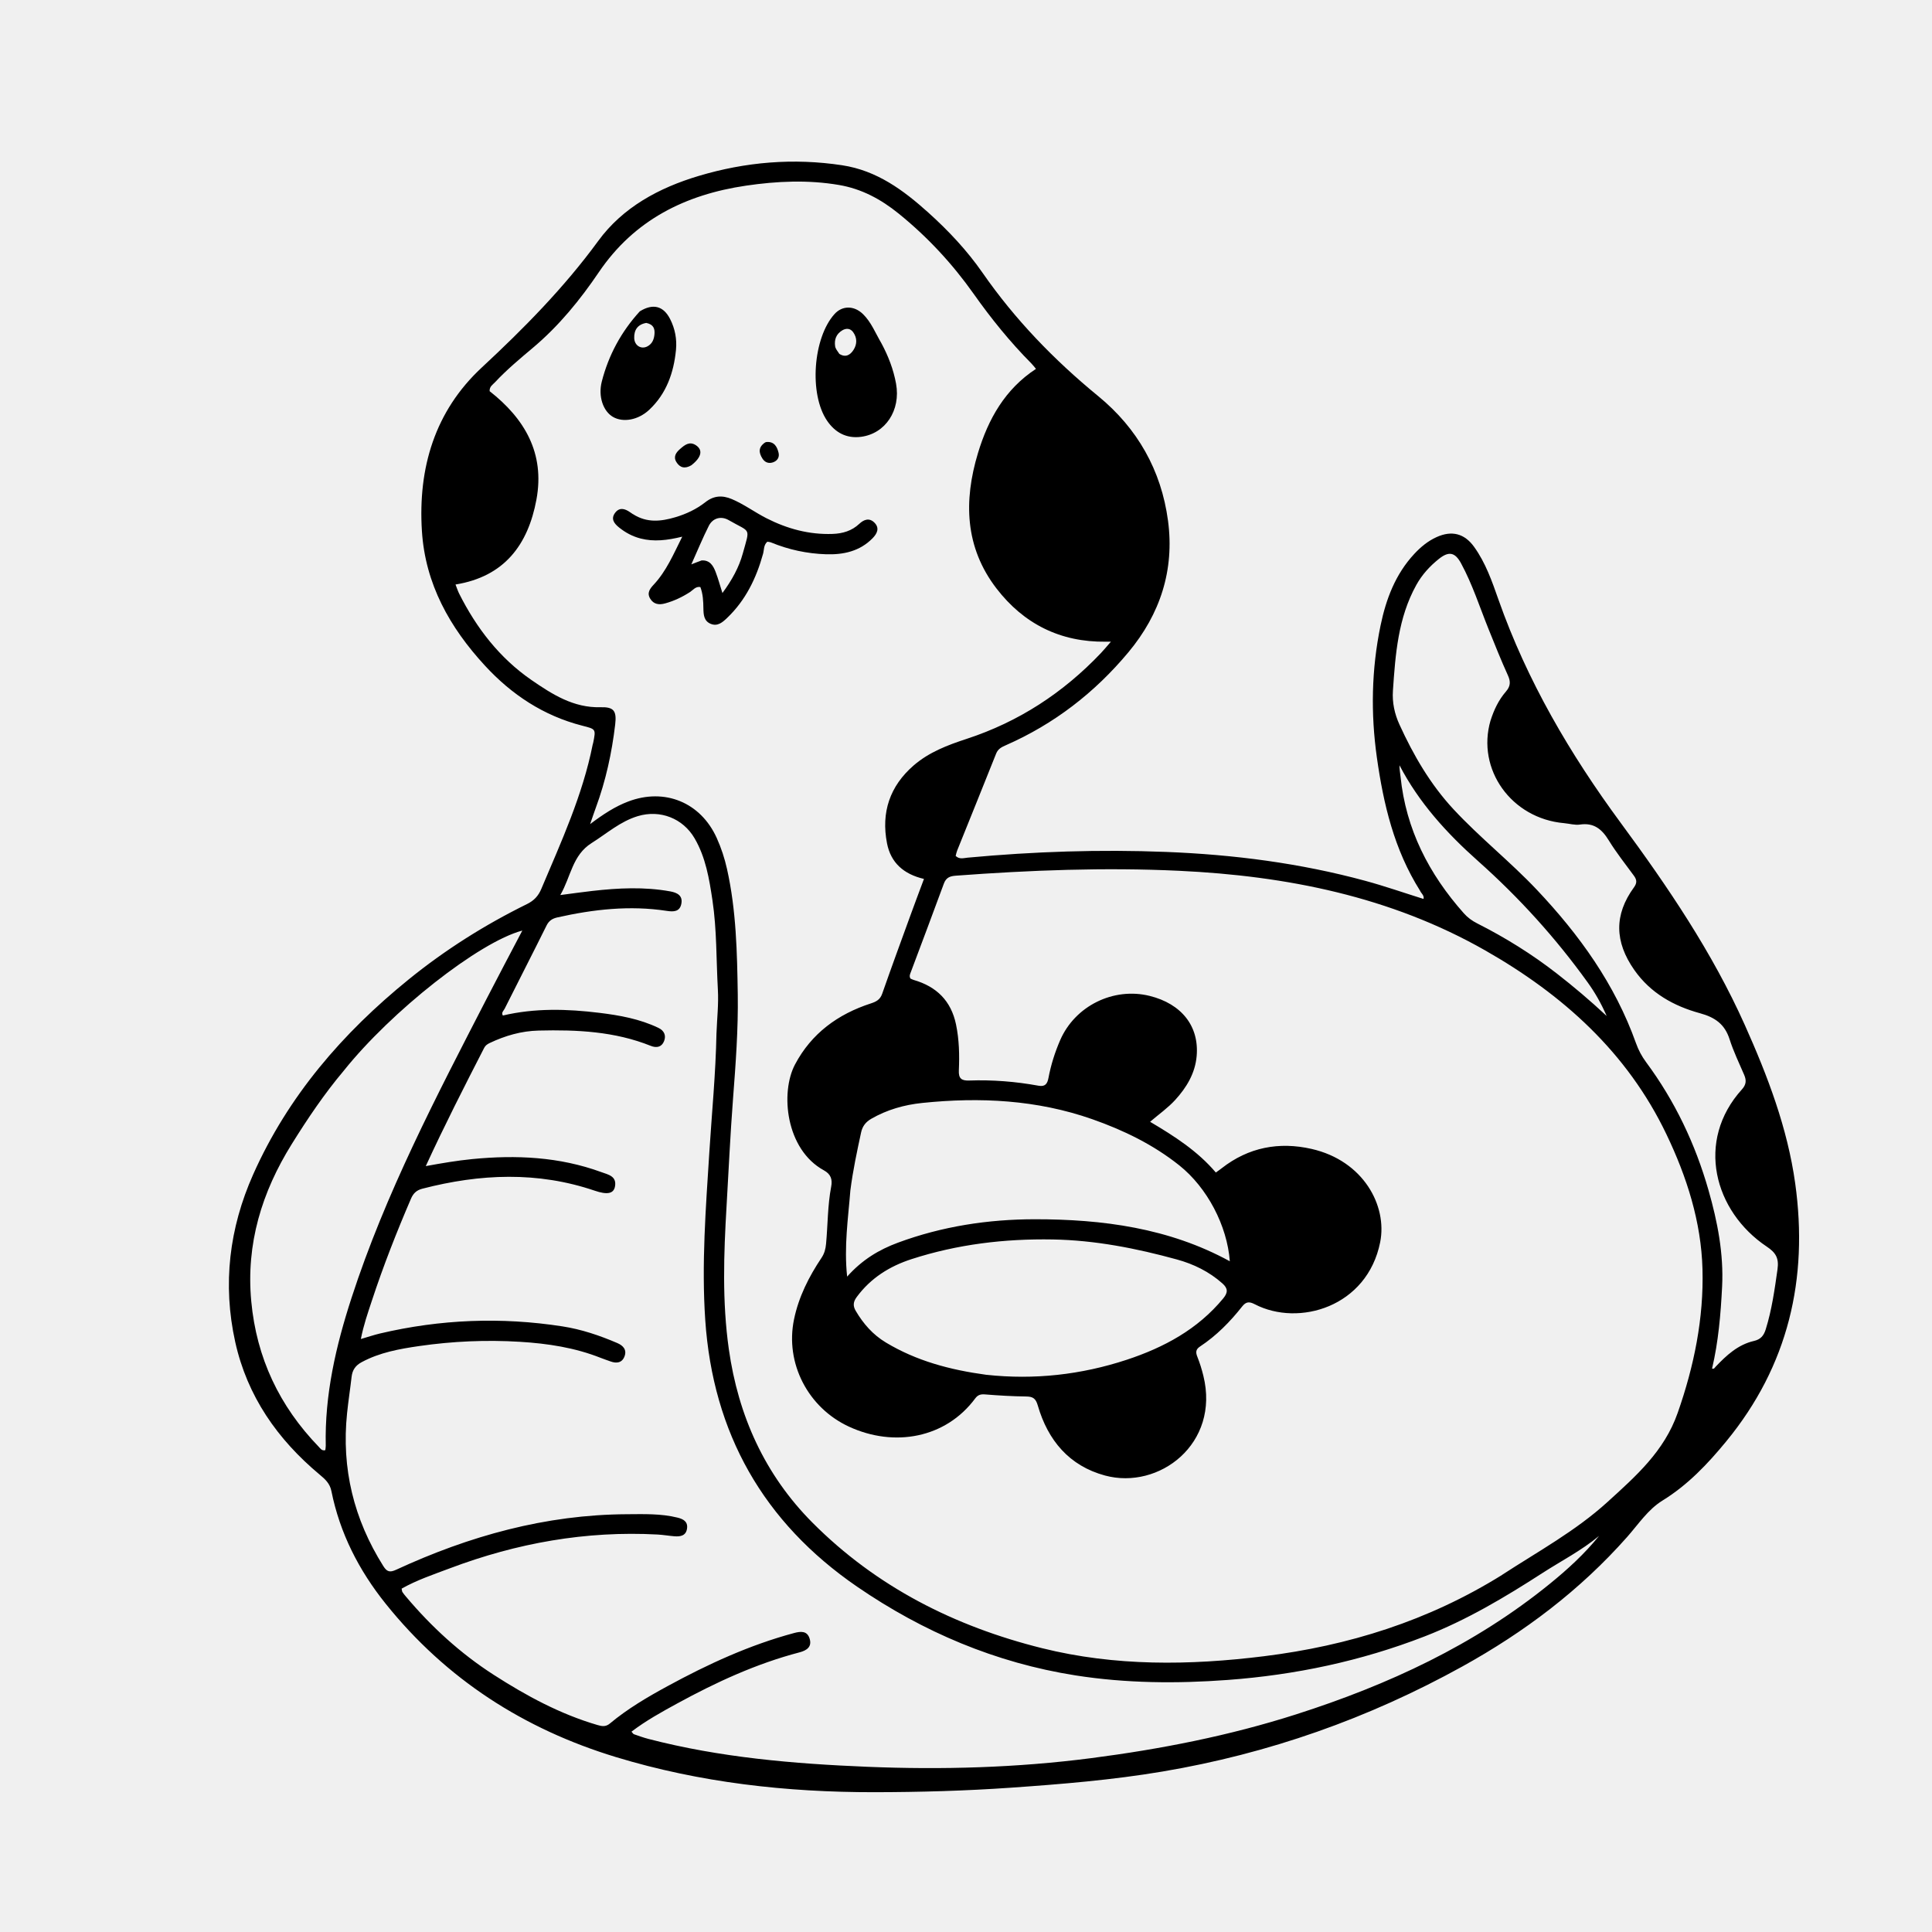
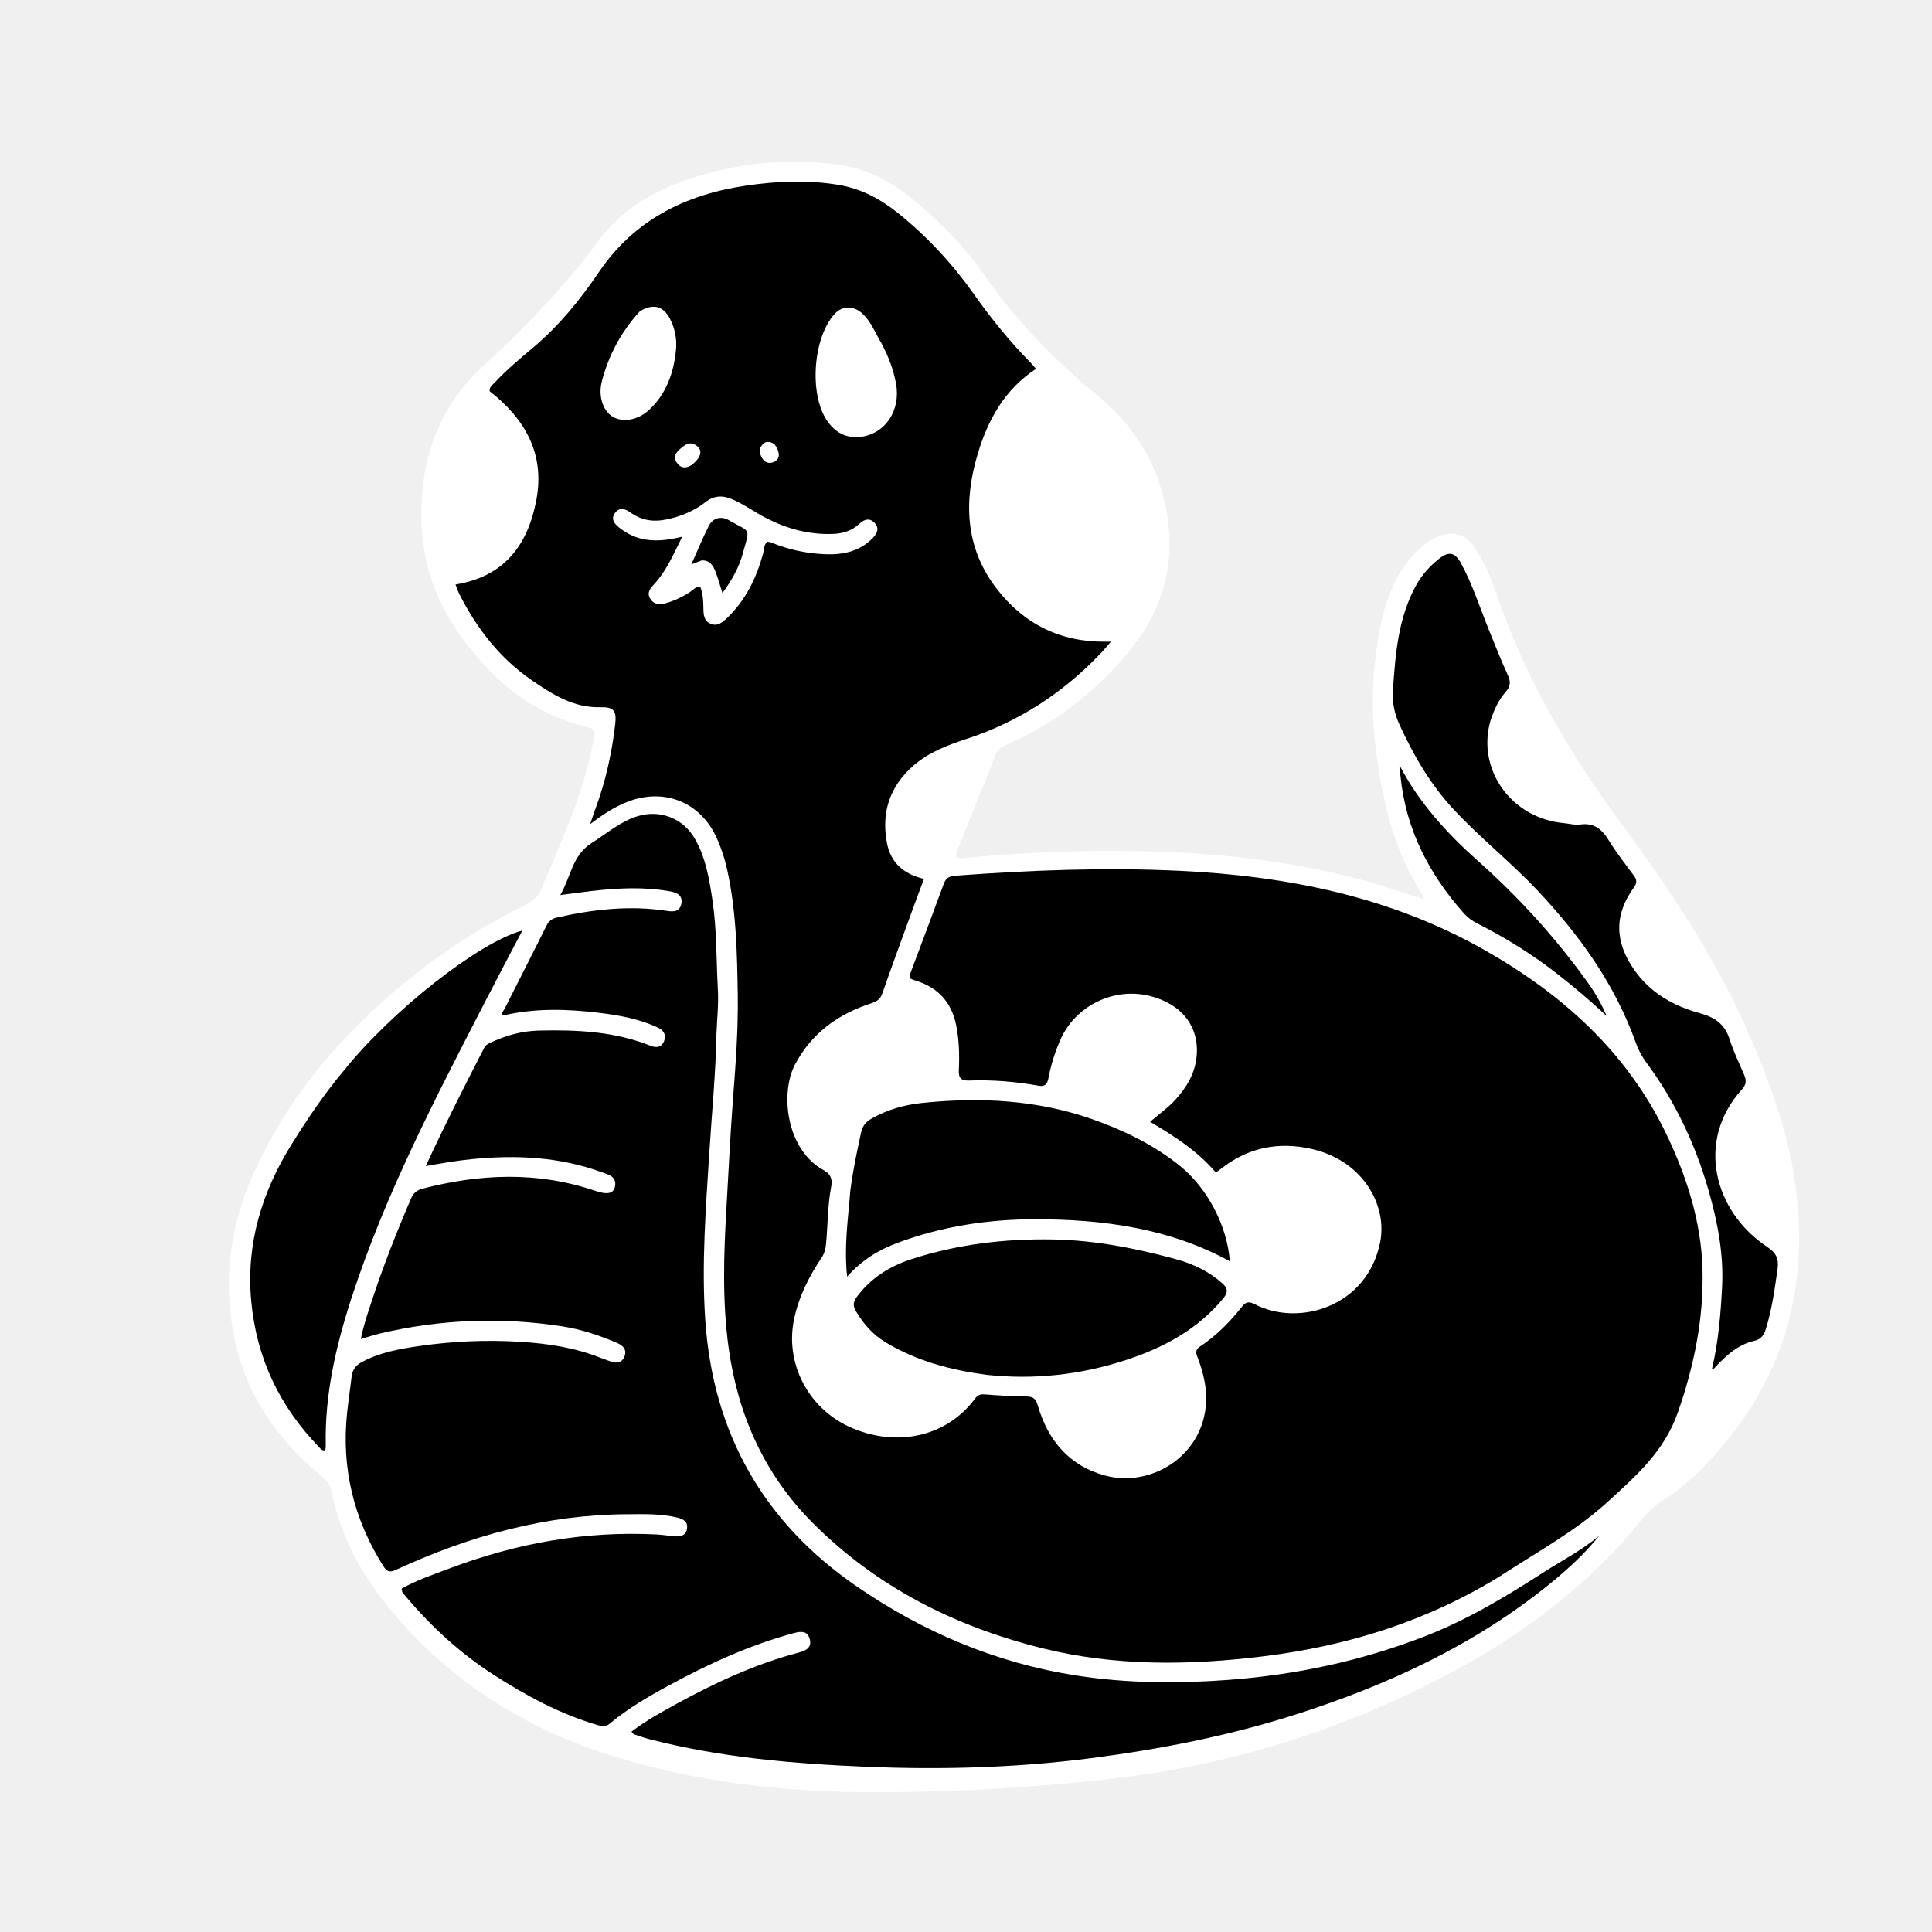
- <svg xmlns="http://www.w3.org/2000/svg" id="Layer_1" version="1.1" viewBox="0 0 1024 1024">
-   <path d="M752.66,472.1c-13.73-21.78-19.38-45.84-22.88-70.55-3.31-23.43-2.87-46.79,1.94-70,2.91-14.05,7.87-27.19,17.85-37.94,3.43-3.69,7.26-6.87,11.9-8.96,7.94-3.58,14.67-1.96,19.8,5.14,6.13,8.48,9.53,18.31,12.95,28.03,15.15,43.01,37.9,81.82,64.82,118.35,24.96,33.86,48.51,68.59,65.76,107.13,12.06,26.94,22.61,54.55,26.7,83.96,7.02,50.54-3.63,96.62-36.53,136.66-9.88,12.03-20.4,23.14-33.87,31.44-7.64,4.71-12.78,12.6-18.73,19.32-24.92,28.16-54.37,50.34-87.18,68.52-49.87,27.63-102.86,46.28-159,55.74-26.58,4.48-53.46,6.7-80.37,8.57-24.12,1.68-48.25,2.36-72.39,2.39-46.49.05-92.34-5.04-137-18.62-48.82-14.85-89.96-41.3-122.03-81.29-14.18-17.68-24.28-37.39-28.76-59.73-.8-4.01-3.35-6.3-6.19-8.66-22.39-18.69-38.41-41.58-44.78-70.35-6.76-30.57-3.17-60.3,9.51-88.77,18.5-41.53,47.39-74.95,82.43-103.36,19.36-15.7,40.33-28.93,62.68-39.93,3.69-1.82,6.01-4.25,7.6-8.02,10.56-24.99,21.92-49.69,27.25-76.54.06-.33.21-.64.27-.96,1.47-7.34,1.43-7.19-5.79-9.04-20.48-5.25-37.39-16.41-51.58-31.82-18.66-20.24-31.65-43.28-33.42-71.38-2.11-33.44,6.85-63.51,31.69-86.6,22.4-20.82,43.63-42.32,61.75-67.11,13.06-17.87,32.2-28.17,53.26-34.47,24.9-7.44,50.23-9.57,76.04-5.66,18.38,2.79,32.43,13.17,45.7,25.11,10.69,9.62,20.5,20.07,28.71,31.88,17.23,24.83,37.94,46.22,61.32,65.39,20.71,16.98,33.42,39.27,36.98,66.02,3.49,26.19-4.15,49.48-20.94,69.66-17.86,21.45-39.46,38.14-65.11,49.38-2.19.96-4.07,1.92-5.05,4.4-6.83,17.18-13.79,34.3-20.68,51.45-.36.89-.52,1.86-.77,2.78,2.03,1.96,4.32,1.1,6.32.92,35.03-3.25,70.08-4.43,105.27-3.04,35.75,1.41,70.95,5.93,105.47,15.3,10.39,2.82,20.57,6.38,30.92,9.62.43-1.88-1.08-2.76-1.84-4.33M796.19,834.67c18.96-12.35,38.91-23.19,55.83-38.6,15.04-13.7,30.02-26.79,37.17-47.17,8.73-24.86,13.88-50.2,13.16-76.3-.69-25.06-8.3-48.84-19.11-71.41-20.8-43.44-54.95-74.04-96-97.42-50.21-28.6-105.35-39.54-162.29-42.23-39.46-1.87-78.94-.34-118.35,2.59-3.19.24-5.18,1.03-6.36,4.27-5.72,15.64-11.64,31.2-17.47,46.8-.4,1.07-.99,2.15-.2,3.47.49.21,1.08.54,1.7.72,12.08,3.49,19.82,11.02,22.44,23.59,1.68,8.07,1.86,16.21,1.5,24.36-.19,4.23,1.35,5.51,5.45,5.36,12.34-.44,24.62.54,36.77,2.75,3.61.66,4.71-1.1,5.29-4.17,1.3-6.89,3.41-13.56,6.2-19.99,7.89-18.15,28.26-28.19,47.42-23.44,16.87,4.18,26.28,16.01,24.92,31.83-.79,9.15-5.31,16.68-11.42,23.36-3.82,4.17-8.46,7.42-13.27,11.53,12.94,7.65,25.2,15.52,34.85,26.89,1.26-.91,2.21-1.56,3.11-2.27,14.22-11.13,30.43-14.16,47.63-10.24,27.48,6.26,40.22,30.1,36.36,49.44-6.84,34.31-43.15,44.98-66.46,32.89-2.91-1.51-4.64-1.41-6.68,1.17-6.43,8.15-13.66,15.5-22.37,21.25-2.3,1.52-2.32,3.12-1.37,5.48,1.29,3.23,2.33,6.6,3.16,9.98,8.91,36.07-23.49,60.63-52.12,52.9-18.93-5.11-30.28-18.62-35.63-37.12-1.06-3.67-2.52-4.73-6.1-4.77-7.32-.09-14.64-.52-21.94-1.11-2.29-.19-3.77.31-5.11,2.11-15.67,21.15-42.95,26.05-66.91,14.99-21.71-10.02-33.95-33.58-29.15-56.83,2.45-11.88,7.85-22.62,14.58-32.66,1.54-2.31,2.16-4.65,2.41-7.41.94-10.09.8-20.28,2.71-30.28.73-3.82-.12-6.64-3.88-8.69-20.24-11.05-23.18-41.2-15.28-56.11,8.73-16.49,22.72-26.67,40.18-32.34,2.88-.94,4.93-2.01,6.02-5.14,4.89-13.99,10.01-27.9,15.07-41.82,2.26-6.21,4.6-12.4,7.07-19.03-10.68-2.5-17.58-8.51-19.59-18.9-3.17-16.36,1.46-30.28,14.15-41.27,8.11-7.02,17.97-10.76,27.96-14.03,27.7-9.05,51.28-24.45,71.28-45.52,1.67-1.76,3.21-3.65,5.28-6.02-1.5,0-2.13,0-2.75,0-24.03.31-43.46-9.44-57.9-28.22-16.76-21.81-17.46-46.42-9.81-71.74,5.44-18.01,14.33-33.89,30.75-44.64-.91-1.08-1.6-2.03-2.41-2.84-11.3-11.39-21.35-23.81-30.6-36.9-11.32-16.02-24.54-30.24-39.8-42.59-9.36-7.57-19.56-13.09-31.6-15.14-16.46-2.8-32.85-2.05-49.22.35-32.2,4.74-59.27,18.15-78.07,45.89-9.92,14.65-21.06,28.33-34.69,39.84-7,5.91-14.06,11.76-20.33,18.48-1.19,1.28-2.99,2.25-2.86,4.73,18.56,14.55,29.36,32.87,24.81,57.46-4.45,24.02-17.04,40.84-42.89,45.01.8,2.03,1.24,3.45,1.9,4.77,9.2,18.31,21.44,34.2,38.41,45.89,10.96,7.55,22.24,14.77,36.51,14.38,7.09-.19,8.67,1.88,7.81,9.18-1.78,15.08-5,29.84-10.27,44.11-.89,2.41-1.69,4.84-3.01,8.66,7.13-5.37,13.24-9.32,20.14-11.95,19.37-7.38,38.39.42,46.93,19.23,2.42,5.34,4.22,10.86,5.49,16.55,4.9,21.9,5.35,44.23,5.69,66.49.28,18.46-1.11,36.91-2.52,55.35-1.45,18.91-2.31,37.87-3.42,56.81-1.49,25.29-2.37,50.6,1.2,75.78,5,35.29,19,66.52,44.31,91.96,33.95,34.11,75.46,55.03,121.67,66.55,38.76,9.66,78.22,9.17,117.63,4.28,44.82-5.56,87.13-18.72,126.31-43.15M379.76,547.5c.28-7.65,1.16-15.34.73-22.95-.89-15.78-.52-31.65-2.87-47.33-1.7-11.36-3.55-22.73-9.47-32.89-6.19-10.63-18.31-15.31-30.07-11.77-9.32,2.8-16.45,9.21-24.46,14.24-10.33,6.49-10.96,17.79-16.65,27.6,6.5-.84,11.74-1.6,17-2.19,13.77-1.56,27.55-2.25,41.3.25,3.63.66,6.67,2.18,5.87,6.48-.8,4.34-4.1,4.41-7.78,3.84-19.55-2.99-38.82-.83-57.95,3.47-2.53.57-4.42,1.66-5.7,4.24-7.32,14.77-14.86,29.44-22.25,44.18-.52,1.04-1.91,2.02-.93,3.58,16.97-4.01,34.05-3.52,51.12-1.43,10.74,1.31,21.41,3.22,31.32,7.97,3.03,1.45,4.2,3.98,3.01,7.01-1.26,3.2-3.97,3.76-7.05,2.53-19.14-7.68-39.17-8.6-59.44-8.11-9.19.22-17.71,2.7-25.92,6.59-1.26.6-2.28,1.29-2.93,2.55-10.56,20.56-21.06,41.16-30.97,62.7,8.52-1.56,16.51-2.92,24.6-3.72,23.3-2.28,46.2-1.23,68.41,6.89,3.67,1.34,8.34,2.13,7.26,7.71-.73,3.78-4.18,4.38-10.63,2.18-30.38-10.34-60.87-9-91.47-1.08-3.04.79-4.77,2.41-6.01,5.29-7.64,17.75-14.7,35.73-20.74,54.09-2.11,6.41-4.36,12.78-5.83,20.29,3.97-1.15,7.06-2.21,10.22-2.95,31.96-7.52,64.2-8.78,96.63-3.75,10.07,1.56,19.71,4.82,29.08,8.84,3.14,1.35,5.11,3.56,3.83,7.02-1.29,3.49-4.2,3.89-7.44,2.71-1.72-.63-3.46-1.19-5.17-1.87-13.77-5.46-28.13-7.63-42.86-8.53-17.87-1.09-35.61-.3-53.28,2.24-10.53,1.52-21.03,3.4-30.61,8.57-3.27,1.76-4.9,4.19-5.31,7.78-.73,6.44-1.74,12.85-2.4,19.3-3.03,29.23,3.58,56.18,19.23,81.01,1.88,2.98,3.4,3.48,6.76,1.93,38.8-17.94,79.26-29.22,122.33-29.44,8.98-.05,17.99-.39,26.84,1.8,3.02.75,5.49,2.07,5.05,5.65-.48,3.93-3.45,4.5-6.7,4.24-2.98-.24-5.94-.76-8.92-.93-38-2.05-74.6,4.53-110.09,17.9-8.67,3.27-17.49,6.2-25.58,10.78.2.89.18,1.44.43,1.82.54.83,1.19,1.6,1.83,2.36,13.5,16.04,28.82,30.08,46.46,41.44,17.28,11.12,35.26,20.88,55.13,26.68,2.3.67,4.32,1.03,6.49-.78,9.38-7.83,19.87-14,30.57-19.82,21.41-11.66,43.45-21.82,67.1-28.17,3.54-.95,6.94-1.25,8.23,2.94,1.36,4.41-1.53,6.3-5.38,7.31-22.88,5.99-44.17,15.82-64.83,27.11-8.27,4.52-16.54,9.08-24.2,14.92.65.7.9,1.23,1.3,1.36,2.51.87,5.02,1.79,7.59,2.46,38.07,9.9,77.06,13.2,116.13,14.8,39.62,1.62,79.21.51,118.66-4.59,36.89-4.78,73.23-11.89,108.67-23.23,48.6-15.55,94.38-36.68,134.3-69.1,9.47-7.69,18.49-15.92,26.19-25.46-9.28,7.75-20.01,13.22-30.08,19.72-19.9,12.85-40.16,24.93-62.38,33.55-33.65,13.06-68.49,20.43-104.41,23.08-27,1.99-53.99,1.78-80.73-2.43-42.14-6.64-80.58-22.93-115.66-47.01-49.64-34.08-76.44-81.35-80.49-141.44-2-29.65.3-59.24,2.17-88.8,1.31-20.75,3.37-41.44,3.79-63.24M790.03,381.89c1.77-5.62,4.28-10.9,8.14-15.35,2.41-2.78,2.59-5.2,1.07-8.55-3.65-8.03-6.92-16.23-10.22-24.42-4.73-11.73-8.58-23.84-14.64-35.01-3.17-5.85-6.45-6.52-11.66-2.39-4.85,3.85-8.98,8.37-12.04,13.87-9.69,17.47-11.09,36.72-12.4,56.04-.43,6.34.88,12.3,3.46,17.95,7.44,16.29,16.36,31.67,28.64,44.89,13.97,15.03,30.11,27.79,44.2,42.71,22.54,23.86,41.39,50.03,52.51,81.23,1.3,3.66,3.06,6.98,5.36,10.09,15.26,20.57,26.08,43.34,33.1,67.9,4.77,16.69,8.08,33.63,7.2,51.14-.74,14.6-1.96,29.14-5.32,43.39,1.16.32,1.39-.47,1.8-.9,5.79-6.1,11.9-11.8,20.41-13.75,3.56-.82,5.19-2.8,6.24-6.17,3.23-10.38,4.71-21.03,6.23-31.76.84-5.96-.88-8.85-5.68-12.06-27.98-18.71-37.88-56.04-13.18-83.33,2.28-2.51,2.46-4.76,1.22-7.65-2.69-6.27-5.69-12.46-7.76-18.94-2.55-7.99-7.71-11.61-15.7-13.79-13.86-3.79-26.17-10.63-34.77-22.89-10.51-14.97-10.77-29.32-.21-43.82,1.74-2.38,1.53-4.05-.04-6.19-4.53-6.18-9.32-12.22-13.32-18.73-3.64-5.93-7.87-9.45-15.25-8.37-2.72.4-5.61-.49-8.43-.74-27.98-2.46-46.51-28.58-38.98-54.39M182.12,567.6c-10.22,12.13-19.04,25.24-27.42,38.68-15.93,25.55-24.36,52.94-21.53,83.41,2.79,30.05,14.93,55.59,35.79,77.16.84.87,1.58,2.24,3.46,1.77.08-.77.25-1.57.24-2.36-.62-26.98,5.37-52.83,13.62-78.24,18.03-55.51,45.03-106.99,71.63-158.64,6.15-11.93,12.44-23.79,18.93-36.16-22.88,6.04-69.47,42.74-94.72,74.38M450.7,631.07c-1.15,14.74-3.42,29.46-1.7,45.56,8.05-9.02,16.97-14.3,26.94-17.99,23.38-8.66,47.77-12.39,72.44-12.41,35.98-.03,71.26,4.65,103.45,22.27-1.4-18.89-11.98-39.03-26.78-50.83-13.85-11.04-29.56-18.65-46.12-24.47-29.3-10.28-59.57-11.79-90.17-8.61-9.44.98-18.61,3.56-26.99,8.4-2.97,1.72-4.68,3.98-5.39,7.31-2.12,9.91-4.29,19.81-5.68,30.76M522.79,728.67c25.37,2.75,50.19,0,74.38-7.96,19.74-6.51,37.62-16.12,51.16-32.52,2.54-3.08,2.6-5.27-.45-7.97-7.02-6.24-15.26-10.25-24.12-12.68-21.53-5.91-43.33-10.21-65.82-10.6-25.52-.44-50.49,2.56-74.79,10.42-11.67,3.77-21.69,10.06-29.1,20.13-1.86,2.52-2.04,4.68-.49,7.3,4.04,6.85,9.06,12.62,16.01,16.79,16.16,9.71,33.87,14.47,53.23,17.1M783.26,456.25c-16.49-14.67-31.18-30.82-41.51-50.65-.04,2.09.36,3.98.55,5.9,2.84,28.05,15.07,51.75,33.56,72.56,2.02,2.28,4.38,3.99,7.11,5.37,14.89,7.52,29,16.3,42.18,26.56,8.86,6.9,17.44,14.13,26.42,22.5-3.04-6.92-6.28-12.52-10.04-17.75-16.88-23.46-36.14-44.8-58.26-64.48" />
-   <path d="M335.46,272.48c7.43,4.79,14.94,3.89,22.45,1.67,5.78-1.71,11.22-4.26,15.99-8.01,4.39-3.46,8.92-3.76,14.01-1.6,6.48,2.75,12.11,6.97,18.34,10.14,11.04,5.61,22.59,8.75,35.05,8.31,5.35-.19,10.15-1.6,14.13-5.34,2.44-2.29,5.27-3.33,7.95-.72,2.98,2.9,1.54,5.84-.86,8.31-6.79,6.96-15.47,8.83-24.71,8.53-10.05-.33-19.78-2.41-29.11-6.25-.6-.25-1.28-.27-1.98-.41-2.03,1.74-1.7,4.3-2.29,6.44-3.57,12.91-9.23,24.6-19.05,33.97-2.44,2.33-5.08,4.68-8.8,3.08-3.5-1.5-3.71-4.84-3.76-8.06-.06-3.83-.2-7.64-1.61-11.39-2.5-.46-3.85,1.58-5.55,2.68-4.09,2.64-8.43,4.7-13.12,5.98-3.13.86-6.02.6-7.9-2.47-1.88-3.06-.21-5.27,1.85-7.48,6.68-7.15,10.41-16,15.11-25.41-8,1.95-15.01,2.79-22.11.96-4.29-1.11-8.04-3.14-11.44-5.89-2.51-2.03-4.42-4.48-2.07-7.66,2.3-3.11,5.16-2.31,7.91-.41.41.28.83.56,1.56,1.06M371.89,297.04c4.38-.24,6.15,2.82,7.43,6.17,1.32,3.44,2.28,7.02,3.58,11.11,5.05-6.85,8.75-13.54,10.8-20.98,3.91-14.19,4.34-10.82-7.45-17.65-4.04-2.34-8.46-1.16-10.57,3.03-3.26,6.46-6.01,13.18-9.26,20.41,2.08-.82,3.43-1.36,5.47-2.09Z" />
-   <path d="M467.17,181.93c3.74,6.97,6.39,13.96,7.75,21.39,2.59,14.1-5.59,26.55-18.61,28.21-7.71.98-13.67-2.28-17.93-8.52-9.65-14.12-7.48-43.97,3.97-56.6,4.1-4.51,10.33-4.53,15.04.06,4.38,4.27,6.56,9.98,9.77,15.45M444.86,187.56c3.31,2.09,5.79.63,7.55-2.15,1.92-3.04,1.92-6.36-.21-9.34-1.47-2.05-3.65-2.24-5.76-.99-3.2,1.9-4.35,4.92-3.8,8.48.19,1.23,1.1,2.36,2.23,4Z" />
-   <path d="M339.15,164.99c6.96-4.28,12.46-2.84,15.99,4.04,2.64,5.15,3.7,10.72,3.14,16.46-1.18,12.08-5.07,23.13-14.09,31.63-5.98,5.64-14,6.91-19.29,3.86-5.18-2.99-7.97-10.84-5.93-18.78,3.58-13.92,10.21-26.3,20.17-37.22M342.55,171.16c-4.55.78-6.56,3.69-6.4,8.08.15,3.95,3.7,6.08,7,4.34,2.62-1.39,3.55-3.86,3.75-6.64.19-2.74-.51-4.98-4.34-5.78Z" />
-   <path d="M366.49,246.57c-3.47,2.07-6.14,1.35-7.99-1.67-1.76-2.86-.18-5.07,1.97-6.94,2.44-2.13,4.98-4.22,8.4-1.96,3.78,2.5,2.98,6.37-2.39,10.56Z" />
-   <path d="M405.46,234.54c.52-.19.67-.26.84-.27,4.09-.3,5.59,2.51,6.36,5.71.57,2.35-.63,4.29-2.98,5.08-2.31.77-4.31.02-5.61-2.07-1.88-3.01-2.29-5.9,1.4-8.44Z" />
+ <svg xmlns="http://www.w3.org/2000/svg" version="1.1" viewBox="0 0 1024 1024">
+   <defs>
+     <style>
+       .st0 {
+         fill: #fff;
+       }
+     </style>
+   </defs>
+   <g id="Layer_1_copy">
+     <path class="st0" d="M752.66,472.1c-13.73-21.78-19.38-45.84-22.88-70.55-3.31-23.43-2.87-46.79,1.94-70,2.91-14.05,7.87-27.19,17.85-37.94,3.43-3.69,7.26-6.87,11.9-8.96,7.94-3.58,14.67-1.96,19.8,5.14,6.13,8.48,9.53,18.31,12.95,28.03,15.15,43.01,37.9,81.82,64.82,118.35,24.96,33.86,48.51,68.59,65.76,107.13,12.06,26.94,22.61,54.55,26.7,83.96,7.02,50.54-3.63,96.62-36.53,136.66-9.88,12.03-20.4,23.14-33.87,31.44-7.64,4.71-12.78,12.6-18.73,19.32-24.92,28.16-54.37,50.34-87.18,68.52-49.87,27.63-102.86,46.28-159,55.74-26.58,4.48-53.46,6.7-80.37,8.57-24.12,1.68-48.25,2.36-72.39,2.39-46.49.05-92.34-5.04-137-18.62-48.82-14.85-89.96-41.3-122.03-81.29-14.18-17.68-24.28-37.39-28.76-59.73-.8-4.01-3.35-6.3-6.19-8.66-22.39-18.69-38.41-41.58-44.78-70.35-6.76-30.57-3.17-60.3,9.51-88.77,18.5-41.53,47.39-74.95,82.43-103.36,19.36-15.7,40.33-28.93,62.68-39.93,3.69-1.82,6.01-4.25,7.6-8.02,10.56-24.99,21.92-49.69,27.25-76.54.06-.33.21-.64.27-.96,1.47-7.34,1.43-7.19-5.79-9.04-20.48-5.25-37.39-16.41-51.58-31.82-18.66-20.24-31.65-43.28-33.42-71.38-2.11-33.44,6.85-63.51,31.69-86.6,22.4-20.82,43.63-42.32,61.75-67.11,13.06-17.87,32.2-28.17,53.26-34.47,24.9-7.44,50.23-9.57,76.04-5.66,18.38,2.79,32.43,13.17,45.7,25.11,10.69,9.62,20.5,20.07,28.71,31.88,17.23,24.83,37.94,46.22,61.32,65.39,20.71,16.98,33.42,39.27,36.98,66.02,3.49,26.19-4.15,49.48-20.94,69.66-17.86,21.45-39.46,38.14-65.11,49.38-2.19.96-4.07,1.92-5.05,4.4-6.83,17.18-13.79,34.3-20.68,51.45-.36.89-.52,1.86-.77,2.78,2.03,1.96,4.32,1.1,6.32.92,35.03-3.25,70.08-4.43,105.27-3.04,35.75,1.41,70.95,5.93,105.47,15.3,10.39,2.82,20.57,6.38,30.92,9.62.43-1.88-1.08-2.76-1.84-4.33M796.19,834.67c18.96-12.35,38.91-23.19,55.83-38.6,15.04-13.7,30.02-26.79,37.17-47.17,8.73-24.86,13.88-50.2,13.16-76.3-.69-25.06-8.3-48.84-19.11-71.41-20.8-43.44-54.95-74.04-96-97.42-50.21-28.6-105.35-39.54-162.29-42.23-39.46-1.87-78.94-.34-118.35,2.59-3.19.24-5.18,1.03-6.36,4.27-5.72,15.64-11.64,31.2-17.47,46.8-.4,1.07-.99,2.15-.2,3.47.49.21,1.08.54,1.7.72,12.08,3.49,19.82,11.02,22.44,23.59,1.68,8.07,1.86,16.21,1.5,24.36-.19,4.23,1.35,5.51,5.45,5.36,12.34-.44,24.62.54,36.77,2.75,3.61.66,4.71-1.1,5.29-4.17,1.3-6.89,3.41-13.56,6.2-19.99,7.89-18.15,28.26-28.19,47.42-23.44,16.87,4.18,26.28,16.01,24.92,31.83-.79,9.15-5.31,16.68-11.42,23.36-3.82,4.17-8.46,7.42-13.27,11.53,12.94,7.65,25.2,15.52,34.85,26.89,1.26-.91,2.21-1.56,3.11-2.27,14.22-11.13,30.43-14.16,47.63-10.24,27.48,6.26,40.22,30.1,36.36,49.44-6.84,34.31-43.15,44.98-66.46,32.89-2.91-1.51-4.64-1.41-6.68,1.17-6.43,8.15-13.66,15.5-22.37,21.25-2.3,1.52-2.32,3.12-1.37,5.48,1.29,3.23,2.33,6.6,3.16,9.98,8.91,36.07-23.49,60.63-52.12,52.9-18.93-5.11-30.28-18.62-35.63-37.12-1.06-3.67-2.52-4.73-6.1-4.77-7.32-.09-14.64-.52-21.94-1.11-2.29-.19-3.77.31-5.11,2.11-15.67,21.15-42.95,26.05-66.91,14.99-21.71-10.02-33.95-33.58-29.15-56.83,2.45-11.88,7.85-22.62,14.58-32.66,1.54-2.31,2.16-4.65,2.41-7.41.94-10.09.8-20.28,2.71-30.28.73-3.82-.12-6.64-3.88-8.69-20.24-11.05-23.18-41.2-15.28-56.11,8.73-16.49,22.72-26.67,40.18-32.34,2.88-.94,4.93-2.01,6.02-5.14,4.89-13.99,10.01-27.9,15.07-41.82,2.26-6.21,4.6-12.4,7.07-19.03-10.68-2.5-17.58-8.51-19.59-18.9-3.17-16.36,1.46-30.28,14.15-41.27,8.11-7.02,17.97-10.76,27.96-14.03,27.7-9.05,51.28-24.45,71.28-45.52,1.67-1.76,3.21-3.65,5.28-6.02h-2.75c-24.03.31-43.46-9.44-57.9-28.22-16.76-21.81-17.46-46.42-9.81-71.74,5.44-18.01,14.33-33.89,30.75-44.64-.91-1.08-1.6-2.03-2.41-2.84-11.3-11.39-21.35-23.81-30.6-36.9-11.32-16.02-24.54-30.24-39.8-42.59-9.36-7.57-19.56-13.09-31.6-15.14-16.46-2.8-32.85-2.05-49.22.35-32.2,4.74-59.27,18.15-78.07,45.89-9.92,14.65-21.06,28.33-34.69,39.84-7,5.91-14.06,11.76-20.33,18.48-1.19,1.28-2.99,2.25-2.86,4.73,18.56,14.55,29.36,32.87,24.81,57.46-4.45,24.02-17.04,40.84-42.89,45.01.8,2.03,1.24,3.45,1.9,4.77,9.2,18.31,21.44,34.2,38.41,45.89,10.96,7.55,22.24,14.77,36.51,14.38,7.09-.19,8.67,1.88,7.81,9.18-1.78,15.08-5,29.84-10.27,44.11-.89,2.41-1.69,4.84-3.01,8.66,7.13-5.37,13.24-9.32,20.14-11.95,19.37-7.38,38.39.42,46.93,19.23,2.42,5.34,4.22,10.86,5.49,16.55,4.9,21.9,5.35,44.23,5.69,66.49.28,18.46-1.11,36.91-2.52,55.35-1.45,18.91-2.31,37.87-3.42,56.81-1.49,25.29-2.37,50.6,1.2,75.78,5,35.29,19,66.52,44.31,91.96,33.95,34.11,75.46,55.03,121.67,66.55,38.76,9.66,78.22,9.17,117.63,4.28,44.82-5.56,87.13-18.72,126.31-43.15M379.76,547.5c.28-7.65,1.16-15.34.73-22.95-.89-15.78-.52-31.65-2.87-47.33-1.7-11.36-3.55-22.73-9.47-32.89-6.19-10.63-18.31-15.31-30.07-11.77-9.32,2.8-16.45,9.21-24.46,14.24-10.33,6.49-10.96,17.79-16.65,27.6,6.5-.84,11.74-1.6,17-2.19,13.77-1.56,27.55-2.25,41.3.25,3.63.66,6.67,2.18,5.87,6.48-.8,4.34-4.1,4.41-7.78,3.84-19.55-2.99-38.82-.83-57.95,3.47-2.53.57-4.42,1.66-5.7,4.24-7.32,14.77-14.86,29.44-22.25,44.18-.52,1.04-1.91,2.02-.93,3.58,16.97-4.01,34.05-3.52,51.12-1.43,10.74,1.31,21.41,3.22,31.32,7.97,3.03,1.45,4.2,3.98,3.01,7.01-1.26,3.2-3.97,3.76-7.05,2.53-19.14-7.68-39.17-8.6-59.44-8.11-9.19.22-17.71,2.7-25.92,6.59-1.26.6-2.28,1.29-2.93,2.55-10.56,20.56-21.06,41.16-30.97,62.7,8.52-1.56,16.51-2.92,24.6-3.72,23.3-2.28,46.2-1.23,68.41,6.89,3.67,1.34,8.34,2.13,7.26,7.71-.73,3.78-4.18,4.38-10.63,2.18-30.38-10.34-60.87-9-91.47-1.08-3.04.79-4.77,2.41-6.01,5.29-7.64,17.75-14.7,35.73-20.74,54.09-2.11,6.41-4.36,12.78-5.83,20.29,3.97-1.15,7.06-2.21,10.22-2.95,31.96-7.52,64.2-8.78,96.63-3.75,10.07,1.56,19.71,4.82,29.08,8.84,3.14,1.35,5.11,3.56,3.83,7.02-1.29,3.49-4.2,3.89-7.44,2.71-1.72-.63-3.46-1.19-5.17-1.87-13.77-5.46-28.13-7.63-42.86-8.53-17.87-1.09-35.61-.3-53.28,2.24-10.53,1.52-21.03,3.4-30.61,8.57-3.27,1.76-4.9,4.19-5.31,7.78-.73,6.44-1.74,12.85-2.4,19.3-3.03,29.23,3.58,56.18,19.23,81.01,1.88,2.98,3.4,3.48,6.76,1.93,38.8-17.94,79.26-29.22,122.33-29.44,8.98-.05,17.99-.39,26.84,1.8,3.02.75,5.49,2.07,5.05,5.65-.48,3.93-3.45,4.5-6.7,4.24-2.98-.24-5.94-.76-8.92-.93-38-2.05-74.6,4.53-110.09,17.9-8.67,3.27-17.49,6.2-25.58,10.78.2.89.18,1.44.43,1.82.54.83,1.19,1.6,1.83,2.36,13.5,16.04,28.82,30.08,46.46,41.44,17.28,11.12,35.26,20.88,55.13,26.68,2.3.67,4.32,1.03,6.49-.78,9.38-7.83,19.87-14,30.57-19.82,21.41-11.66,43.45-21.82,67.1-28.17,3.54-.95,6.94-1.25,8.23,2.94,1.36,4.41-1.53,6.3-5.38,7.31-22.88,5.99-44.17,15.82-64.83,27.11-8.27,4.52-16.54,9.08-24.2,14.92.65.7.9,1.23,1.3,1.36,2.51.87,5.02,1.79,7.59,2.46,38.07,9.9,77.06,13.2,116.13,14.8,39.62,1.62,79.21.51,118.66-4.59,36.89-4.78,73.23-11.89,108.67-23.23,48.6-15.55,94.38-36.68,134.3-69.1,9.47-7.69,18.49-15.92,26.19-25.46-9.28,7.75-20.01,13.22-30.08,19.72-19.9,12.85-40.16,24.93-62.38,33.55-33.65,13.06-68.49,20.43-104.41,23.08-27,1.99-53.99,1.78-80.73-2.43-42.14-6.64-80.58-22.93-115.66-47.01-49.64-34.08-76.44-81.35-80.49-141.44-2-29.65.3-59.24,2.17-88.8,1.31-20.75,3.37-41.44,3.79-63.24M790.03,381.89c1.77-5.62,4.28-10.9,8.14-15.35,2.41-2.78,2.59-5.2,1.07-8.55-3.65-8.03-6.92-16.23-10.22-24.42-4.73-11.73-8.58-23.84-14.64-35.01-3.17-5.85-6.45-6.52-11.66-2.39-4.85,3.85-8.98,8.37-12.04,13.87-9.69,17.47-11.09,36.72-12.4,56.04-.43,6.34.88,12.3,3.46,17.95,7.44,16.29,16.36,31.67,28.64,44.89,13.97,15.03,30.11,27.79,44.2,42.71,22.54,23.86,41.39,50.03,52.51,81.23,1.3,3.66,3.06,6.98,5.36,10.09,15.26,20.57,26.08,43.34,33.1,67.9,4.77,16.69,8.08,33.63,7.2,51.14-.74,14.6-1.96,29.14-5.32,43.39,1.16.32,1.39-.47,1.8-.9,5.79-6.1,11.9-11.8,20.41-13.75,3.56-.82,5.19-2.8,6.24-6.17,3.23-10.38,4.71-21.03,6.23-31.76.84-5.96-.88-8.85-5.68-12.06-27.98-18.71-37.88-56.04-13.18-83.33,2.28-2.51,2.46-4.76,1.22-7.65-2.69-6.27-5.69-12.46-7.76-18.94-2.55-7.99-7.71-11.61-15.7-13.79-13.86-3.79-26.17-10.63-34.77-22.89-10.51-14.97-10.77-29.32-.21-43.82,1.74-2.38,1.53-4.05-.04-6.19-4.53-6.18-9.32-12.22-13.32-18.73-3.64-5.93-7.87-9.45-15.25-8.37-2.72.4-5.61-.49-8.43-.74-27.98-2.46-46.51-28.58-38.98-54.39M182.12,567.6c-10.22,12.13-19.04,25.24-27.42,38.68-15.93,25.55-24.36,52.94-21.53,83.41,2.79,30.05,14.93,55.59,35.79,77.16.84.87,1.58,2.24,3.46,1.77.08-.77.25-1.57.24-2.36-.62-26.98,5.37-52.83,13.62-78.24,18.03-55.51,45.03-106.99,71.63-158.64,6.15-11.93,12.44-23.79,18.93-36.16-22.88,6.04-69.47,42.74-94.72,74.38M450.7,631.07c-1.15,14.74-3.42,29.46-1.7,45.56,8.05-9.02,16.97-14.3,26.94-17.99,23.38-8.66,47.77-12.39,72.44-12.41,35.98-.03,71.26,4.65,103.45,22.27-1.4-18.89-11.98-39.03-26.78-50.83-13.85-11.04-29.56-18.65-46.12-24.47-29.3-10.28-59.57-11.79-90.17-8.61-9.44.98-18.61,3.56-26.99,8.4-2.97,1.72-4.68,3.98-5.39,7.31-2.12,9.91-4.29,19.81-5.68,30.76M522.79,728.67c25.37,2.75,50.19,0,74.38-7.96,19.74-6.51,37.62-16.12,51.16-32.52,2.54-3.08,2.6-5.27-.45-7.97-7.02-6.24-15.26-10.25-24.12-12.68-21.53-5.91-43.33-10.21-65.82-10.6-25.52-.44-50.49,2.56-74.79,10.42-11.67,3.77-21.69,10.06-29.1,20.13-1.86,2.52-2.04,4.68-.49,7.3,4.04,6.85,9.06,12.62,16.01,16.79,16.16,9.71,33.87,14.47,53.23,17.1M783.26,456.25c-16.49-14.67-31.18-30.82-41.51-50.65-.04,2.09.36,3.98.55,5.9,2.84,28.05,15.07,51.75,33.56,72.56,2.02,2.28,4.38,3.99,7.11,5.37,14.89,7.52,29,16.3,42.18,26.56,8.86,6.9,17.44,14.13,26.42,22.5-3.04-6.92-6.28-12.52-10.04-17.75-16.88-23.46-36.14-44.8-58.26-64.48" />
+     <path class="st0" d="M335.46,272.48c7.43,4.79,14.94,3.89,22.45,1.67,5.78-1.71,11.22-4.26,15.99-8.01,4.39-3.46,8.92-3.76,14.01-1.6,6.48,2.75,12.11,6.97,18.34,10.14,11.04,5.61,22.59,8.75,35.05,8.31,5.35-.19,10.15-1.6,14.13-5.34,2.44-2.29,5.27-3.33,7.95-.72,2.98,2.9,1.54,5.84-.86,8.31-6.79,6.96-15.47,8.83-24.71,8.53-10.05-.33-19.78-2.41-29.11-6.25-.6-.25-1.28-.27-1.98-.41-2.03,1.74-1.7,4.3-2.29,6.44-3.57,12.91-9.23,24.6-19.05,33.97-2.44,2.33-5.08,4.68-8.8,3.08-3.5-1.5-3.71-4.84-3.76-8.06-.06-3.83-.2-7.64-1.61-11.39-2.5-.46-3.85,1.58-5.55,2.68-4.09,2.64-8.43,4.7-13.12,5.98-3.13.86-6.02.6-7.9-2.47-1.88-3.06-.21-5.27,1.85-7.48,6.68-7.15,10.41-16,15.11-25.41-8,1.95-15.01,2.79-22.11.96-4.29-1.11-8.04-3.14-11.44-5.89-2.51-2.03-4.42-4.48-2.07-7.66,2.3-3.11,5.16-2.31,7.91-.41.41.28.83.56,1.56,1.06M371.89,297.04c4.38-.24,6.15,2.82,7.43,6.17,1.32,3.44,2.28,7.02,3.58,11.11,5.05-6.85,8.75-13.54,10.8-20.98,3.91-14.19,4.34-10.82-7.45-17.65-4.04-2.34-8.46-1.16-10.57,3.03-3.26,6.46-6.01,13.18-9.26,20.41,2.08-.82,3.43-1.36,5.47-2.09h0Z" />
+     <path class="st0" d="M467.17,181.93c3.74,6.97,6.39,13.96,7.75,21.39,2.59,14.1-5.59,26.55-18.61,28.21-7.71.98-13.67-2.28-17.93-8.52-9.65-14.12-7.48-43.97,3.97-56.6,4.1-4.51,10.33-4.53,15.04.06,4.38,4.27,6.56,9.98,9.77,15.45" />
+     <path class="st0" d="M339.15,164.99c6.96-4.28,12.46-2.84,15.99,4.04,2.64,5.15,3.7,10.72,3.14,16.46-1.18,12.08-5.07,23.13-14.09,31.63-5.98,5.64-14,6.91-19.29,3.86-5.18-2.99-7.97-10.84-5.93-18.78,3.58-13.92,10.21-26.3,20.17-37.22" />
+     <path class="st0" d="M366.49,246.57c-3.47,2.07-6.14,1.35-7.99-1.67-1.76-2.86-.18-5.07,1.97-6.94,2.44-2.13,4.98-4.22,8.4-1.96,3.78,2.5,2.98,6.37-2.39,10.56h.01Z" />
+     <path class="st0" d="M405.46,234.54c.52-.19.67-.26.84-.27,4.09-.3,5.59,2.51,6.36,5.71.57,2.35-.63,4.29-2.98,5.08-2.31.77-4.31.02-5.61-2.07-1.88-3.01-2.29-5.9,1.4-8.44h0Z" />
+   </g>
+   <g id="Layer_1">
+     <g>
+       <path d="M386.25,275.69c-4.04-2.34-8.46-1.16-10.57,3.03-3.26,6.46-6.01,13.18-9.26,20.41,2.08-.82,3.43-1.36,5.47-2.09h0c4.38-.24,6.15,2.82,7.43,6.17,1.32,3.44,2.28,7.02,3.58,11.11,5.05-6.85,8.75-13.54,10.8-20.98,3.91-14.19,4.34-10.82-7.45-17.65Z" />
+       <path d="M755.08,867.33c-33.65,13.06-68.49,20.43-104.41,23.08-27,1.99-53.99,1.78-80.73-2.43-42.14-6.64-80.58-22.93-115.66-47.01-49.64-34.08-76.44-81.35-80.49-141.44-2-29.65.3-59.24,2.17-88.8,1.31-20.75,3.37-41.44,3.79-63.24h.01c.28-7.64,1.16-15.33.73-22.94-.89-15.78-.52-31.65-2.87-47.33-1.7-11.36-3.55-22.73-9.47-32.89-6.19-10.63-18.31-15.31-30.07-11.77-9.32,2.8-16.45,9.21-24.46,14.24-10.33,6.49-10.96,17.79-16.65,27.6,6.5-.84,11.74-1.6,17-2.19,13.77-1.56,27.55-2.25,41.3.25,3.63.66,6.67,2.18,5.87,6.48-.8,4.34-4.1,4.41-7.78,3.84-19.55-2.99-38.82-.83-57.95,3.47-2.53.57-4.42,1.66-5.7,4.24-7.32,14.77-14.86,29.44-22.25,44.18-.52,1.04-1.91,2.02-.93,3.58,16.97-4.01,34.05-3.52,51.12-1.43,10.74,1.31,21.41,3.22,31.32,7.97,3.03,1.45,4.2,3.98,3.01,7.01-1.26,3.2-3.97,3.76-7.05,2.53-19.14-7.68-39.17-8.6-59.44-8.11-9.19.22-17.71,2.7-25.92,6.59-1.26.6-2.28,1.29-2.93,2.55-10.56,20.56-21.06,41.16-30.97,62.7,8.52-1.56,16.51-2.92,24.6-3.72,23.3-2.28,46.2-1.23,68.41,6.89,3.67,1.34,8.34,2.13,7.26,7.71-.73,3.78-4.18,4.38-10.63,2.18-30.38-10.34-60.87-9-91.47-1.08-3.04.79-4.77,2.41-6.01,5.29-7.64,17.75-14.7,35.73-20.74,54.09-2.11,6.41-4.36,12.78-5.83,20.29,3.97-1.15,7.06-2.21,10.22-2.95,31.96-7.52,64.2-8.78,96.63-3.75,10.07,1.56,19.71,4.82,29.08,8.84,3.14,1.35,5.11,3.56,3.83,7.02-1.29,3.49-4.2,3.89-7.44,2.71-1.72-.63-3.46-1.19-5.17-1.87-13.77-5.46-28.13-7.63-42.86-8.53-17.87-1.09-35.61-.3-53.28,2.24-10.53,1.52-21.03,3.4-30.61,8.57-3.27,1.76-4.9,4.19-5.31,7.78-.73,6.44-1.74,12.85-2.4,19.3-3.03,29.23,3.58,56.18,19.23,81.01,1.88,2.98,3.4,3.48,6.76,1.93,38.8-17.94,79.26-29.22,122.33-29.44,8.98-.05,17.99-.39,26.84,1.8,3.02.75,5.49,2.07,5.05,5.65-.48,3.93-3.45,4.5-6.7,4.24-2.98-.24-5.94-.76-8.92-.93-38-2.05-74.6,4.53-110.09,17.9-8.67,3.27-17.49,6.2-25.58,10.78.2.89.18,1.44.43,1.82.54.83,1.19,1.6,1.83,2.36,13.5,16.04,28.82,30.08,46.46,41.44,17.28,11.12,35.26,20.88,55.13,26.68,2.3.67,4.32,1.03,6.49-.78,9.38-7.83,19.87-14,30.57-19.82,21.41-11.66,43.45-21.82,67.1-28.17,3.54-.95,6.94-1.25,8.23,2.94,1.36,4.41-1.53,6.3-5.38,7.31-22.88,5.99-44.17,15.82-64.83,27.11-8.27,4.52-16.54,9.08-24.2,14.92.65.7.9,1.23,1.3,1.36,2.51.87,5.02,1.79,7.59,2.46,38.07,9.9,77.06,13.2,116.13,14.8,39.62,1.62,79.21.51,118.66-4.59,36.89-4.78,73.23-11.89,108.67-23.23,48.6-15.55,94.38-36.68,134.3-69.1,9.47-7.69,18.49-15.92,26.19-25.46-9.28,7.75-20.01,13.22-30.08,19.72-19.9,12.85-40.16,24.93-62.38,33.55Z" />
+       <path d="M782.97,489.43c14.89,7.52,29,16.3,42.18,26.56,8.86,6.9,17.44,14.13,26.42,22.5-3.04-6.92-6.28-12.52-10.04-17.75-16.88-23.46-36.14-44.8-58.26-64.48h0c-16.49-14.68-31.18-30.83-41.51-50.66-.04,2.09.36,3.98.55,5.9,2.84,28.05,15.07,51.75,33.56,72.56,2.02,2.28,4.38,3.99,7.11,5.37Z" />
+       <path d="M257.91,529.38c6.15-11.93,12.44-23.79,18.93-36.16-22.88,6.04-69.47,42.74-94.72,74.38-10.22,12.13-19.04,25.24-27.42,38.68-15.93,25.55-24.36,52.94-21.53,83.41,2.79,30.05,14.93,55.59,35.79,77.16.84.87,1.58,2.24,3.46,1.77.08-.77.25-1.57.24-2.36-.62-26.98,5.37-52.83,13.62-78.24,18.03-55.51,45.03-106.99,71.63-158.64Z" />
+       <path d="M936.43,660.74c-27.98-18.71-37.88-56.04-13.18-83.33,2.28-2.51,2.46-4.76,1.22-7.65-2.69-6.27-5.69-12.46-7.76-18.94-2.55-7.99-7.71-11.61-15.7-13.79-13.86-3.79-26.17-10.63-34.77-22.89-10.51-14.97-10.77-29.32-.21-43.82,1.74-2.38,1.53-4.05-.04-6.19-4.53-6.18-9.32-12.22-13.32-18.73-3.64-5.93-7.87-9.45-15.25-8.37-2.72.4-5.61-.49-8.43-.74-27.98-2.46-46.51-28.58-38.98-54.39h.02c1.77-5.63,4.28-10.91,8.14-15.36,2.41-2.78,2.59-5.2,1.07-8.55-3.65-8.03-6.92-16.23-10.22-24.42-4.73-11.73-8.58-23.84-14.64-35.01-3.17-5.85-6.45-6.52-11.66-2.39-4.85,3.85-8.98,8.37-12.04,13.87-9.69,17.47-11.09,36.72-12.4,56.04-.43,6.34.88,12.3,3.46,17.95,7.44,16.29,16.36,31.67,28.64,44.89,13.97,15.03,30.11,27.79,44.2,42.71,22.54,23.86,41.39,50.03,52.51,81.23,1.3,3.66,3.06,6.98,5.36,10.09,15.26,20.57,26.08,43.34,33.1,67.9,4.77,16.69,8.08,33.63,7.2,51.14-.74,14.6-1.96,29.14-5.32,43.39,1.16.32,1.39-.47,1.8-.9,5.79-6.1,11.9-11.8,20.41-13.75,3.56-.82,5.19-2.8,6.24-6.17,3.23-10.38,4.71-21.03,6.23-31.76.84-5.96-.88-8.85-5.68-12.06Z" />
+       <path d="M625.05,617.67c-13.85-11.04-29.56-18.65-46.12-24.47-29.3-10.28-59.57-11.79-90.17-8.61-9.44.98-18.61,3.56-26.99,8.4-2.97,1.72-4.68,3.98-5.39,7.31-2.12,9.91-4.29,19.81-5.68,30.76h0c-1.15,14.75-3.42,29.47-1.7,45.57,8.05-9.02,16.97-14.3,26.94-17.99,23.38-8.66,47.77-12.39,72.44-12.41,35.98-.03,71.26,4.65,103.45,22.27-1.4-18.89-11.98-39.03-26.78-50.83Z" />
+       <path d="M883.24,601.19c-20.8-43.44-54.95-74.04-96-97.42-50.21-28.6-105.35-39.54-162.29-42.23-39.46-1.87-78.94-.34-118.35,2.59-3.19.24-5.18,1.03-6.36,4.27-5.72,15.64-11.64,31.2-17.47,46.8-.4,1.07-.99,2.15-.2,3.47.49.21,1.08.54,1.7.72,12.08,3.49,19.82,11.02,22.44,23.59,1.68,8.07,1.86,16.21,1.5,24.36-.19,4.23,1.35,5.51,5.45,5.36,12.34-.44,24.62.54,36.77,2.75,3.61.66,4.71-1.1,5.29-4.17,1.3-6.89,3.41-13.56,6.2-19.99,7.89-18.15,28.26-28.19,47.42-23.44,16.87,4.18,26.28,16.01,24.92,31.83-.79,9.15-5.31,16.68-11.42,23.36-3.82,4.17-8.46,7.42-13.27,11.53,12.94,7.65,25.2,15.52,34.85,26.89,1.26-.91,2.21-1.56,3.11-2.27,14.22-11.13,30.43-14.16,47.63-10.24,27.48,6.26,40.22,30.1,36.36,49.44-6.84,34.31-43.15,44.98-66.46,32.89-2.91-1.51-4.64-1.41-6.68,1.17-6.43,8.15-13.66,15.5-22.37,21.25-2.3,1.52-2.32,3.12-1.37,5.48,1.29,3.23,2.33,6.6,3.16,9.98,8.91,36.07-23.49,60.63-52.12,52.9-18.93-5.11-30.28-18.62-35.63-37.12-1.06-3.67-2.52-4.73-6.1-4.77-7.32-.09-14.64-.52-21.94-1.11-2.29-.19-3.77.31-5.11,2.11-15.67,21.15-42.95,26.05-66.91,14.99-21.71-10.02-33.95-33.58-29.15-56.83,2.45-11.88,7.85-22.62,14.58-32.66,1.54-2.31,2.16-4.65,2.41-7.41.94-10.09.8-20.28,2.71-30.28.73-3.82-.12-6.64-3.88-8.69-20.24-11.05-23.18-41.2-15.28-56.11,8.73-16.49,22.72-26.67,40.18-32.34,2.88-.94,4.93-2.01,6.02-5.14,4.89-13.99,10.01-27.9,15.07-41.82,2.26-6.21,4.6-12.4,7.07-19.03-10.68-2.5-17.58-8.51-19.59-18.9-3.17-16.36,1.46-30.28,14.15-41.27,8.11-7.02,17.97-10.76,27.96-14.03,27.7-9.05,51.28-24.45,71.28-45.52,1.67-1.76,3.21-3.65,5.28-6.02h-2.75c-24.03.31-43.46-9.44-57.9-28.22-16.76-21.81-17.46-46.42-9.81-71.74,5.44-18.01,14.33-33.89,30.75-44.64-.91-1.08-1.6-2.03-2.41-2.84-11.3-11.39-21.35-23.81-30.6-36.9-11.32-16.02-24.54-30.24-39.8-42.59-9.36-7.57-19.56-13.09-31.6-15.14-16.46-2.8-32.85-2.05-49.22.35-32.2,4.74-59.27,18.15-78.07,45.89-9.92,14.65-21.06,28.33-34.69,39.84-7,5.91-14.06,11.76-20.33,18.48-1.19,1.28-2.99,2.25-2.86,4.73,18.56,14.55,29.36,32.87,24.81,57.46-4.45,24.02-17.04,40.84-42.89,45.01.8,2.03,1.24,3.45,1.9,4.77,9.2,18.31,21.44,34.2,38.41,45.89,10.96,7.55,22.24,14.77,36.51,14.38,7.09-.19,8.67,1.88,7.81,9.18-1.78,15.08-5,29.84-10.27,44.11-.89,2.41-1.69,4.84-3.01,8.66,7.13-5.37,13.24-9.32,20.14-11.95,19.37-7.38,38.39.42,46.93,19.23,2.42,5.34,4.22,10.86,5.49,16.55,4.9,21.9,5.35,44.23,5.69,66.49.28,18.46-1.11,36.91-2.52,55.35-1.45,18.91-2.31,37.87-3.42,56.81-1.49,25.29-2.37,50.6,1.2,75.78,5,35.29,19,66.52,44.31,91.96,33.95,34.11,75.46,55.03,121.67,66.55,38.76,9.66,78.22,9.17,117.63,4.28,44.82-5.56,87.13-18.72,126.31-43.15l-.02-.02c18.96-12.35,38.91-23.19,55.83-38.6,15.04-13.7,30.02-26.79,37.17-47.17,8.73-24.86,13.88-50.2,13.16-76.3-.69-25.06-8.3-48.84-19.11-71.41ZM442.35,166.41c4.1-4.51,10.33-4.53,15.04.06,4.38,4.27,6.56,9.98,9.77,15.45h.01c3.74,6.98,6.39,13.97,7.75,21.4,2.59,14.1-5.59,26.55-18.61,28.21-7.71.98-13.67-2.28-17.93-8.52-9.65-14.12-7.48-43.97,3.97-56.6ZM405.47,234.55h0c.52-.2.67-.27.84-.28,4.09-.3,5.59,2.51,6.36,5.71.57,2.35-.63,4.29-2.98,5.08-2.31.77-4.31.02-5.61-2.07-1.88-3.01-2.29-5.9,1.4-8.44ZM360.47,237.96c2.44-2.13,4.98-4.22,8.4-1.96,3.78,2.5,2.98,6.37-2.39,10.56h.01c-3.47,2.08-6.14,1.36-7.99-1.66-1.76-2.86-.18-5.07,1.97-6.94ZM318.97,202.2c3.58-13.92,10.21-26.3,20.17-37.22h.01c6.96-4.27,12.46-2.83,15.99,4.05,2.64,5.15,3.7,10.72,3.14,16.46-1.18,12.08-5.07,23.13-14.09,31.63-5.98,5.64-14,6.91-19.29,3.86-5.18-2.99-7.97-10.84-5.93-18.78ZM406.72,287.11c-2.03,1.74-1.7,4.3-2.29,6.44-3.57,12.91-9.23,24.6-19.05,33.97-2.44,2.33-5.08,4.68-8.8,3.08-3.5-1.5-3.71-4.84-3.76-8.06-.06-3.83-.2-7.64-1.61-11.39-2.5-.46-3.85,1.58-5.55,2.68-4.09,2.64-8.43,4.7-13.12,5.98-3.13.86-6.02.6-7.9-2.47-1.88-3.06-.21-5.27,1.85-7.48,6.68-7.15,10.41-16,15.11-25.41-8,1.95-15.01,2.79-22.11.96-4.29-1.11-8.04-3.14-11.44-5.89-2.51-2.03-4.42-4.48-2.07-7.66,2.3-3.11,5.16-2.31,7.91-.41.41.28.83.56,1.56,1.06v-.03c7.44,4.79,14.95,3.89,22.46,1.67,5.78-1.71,11.22-4.26,15.99-8.01,4.39-3.46,8.92-3.76,14.01-1.6,6.48,2.75,12.11,6.97,18.34,10.14,11.04,5.61,22.59,8.75,35.05,8.31,5.35-.19,10.15-1.6,14.13-5.34,2.44-2.29,5.27-3.33,7.95-.72,2.98,2.9,1.54,5.84-.86,8.31-6.79,6.96-15.47,8.83-24.71,8.53-10.05-.33-19.78-2.41-29.11-6.25-.6-.25-1.28-.27-1.98-.41Z" />
+       <path d="M597.17,720.71c19.74-6.51,37.62-16.12,51.16-32.52,2.54-3.08,2.6-5.27-.45-7.97-7.02-6.24-15.26-10.25-24.12-12.68-21.53-5.91-43.33-10.21-65.82-10.6-25.52-.44-50.49,2.56-74.79,10.42-11.67,3.77-21.69,10.06-29.1,20.13-1.86,2.52-2.04,4.68-.49,7.3,4.04,6.85,9.06,12.62,16.01,16.79,16.16,9.71,33.87,14.47,53.23,17.1h0c25.37,2.74,50.19,0,74.38-7.97Z" />
+     </g>
+   </g>
</svg>
